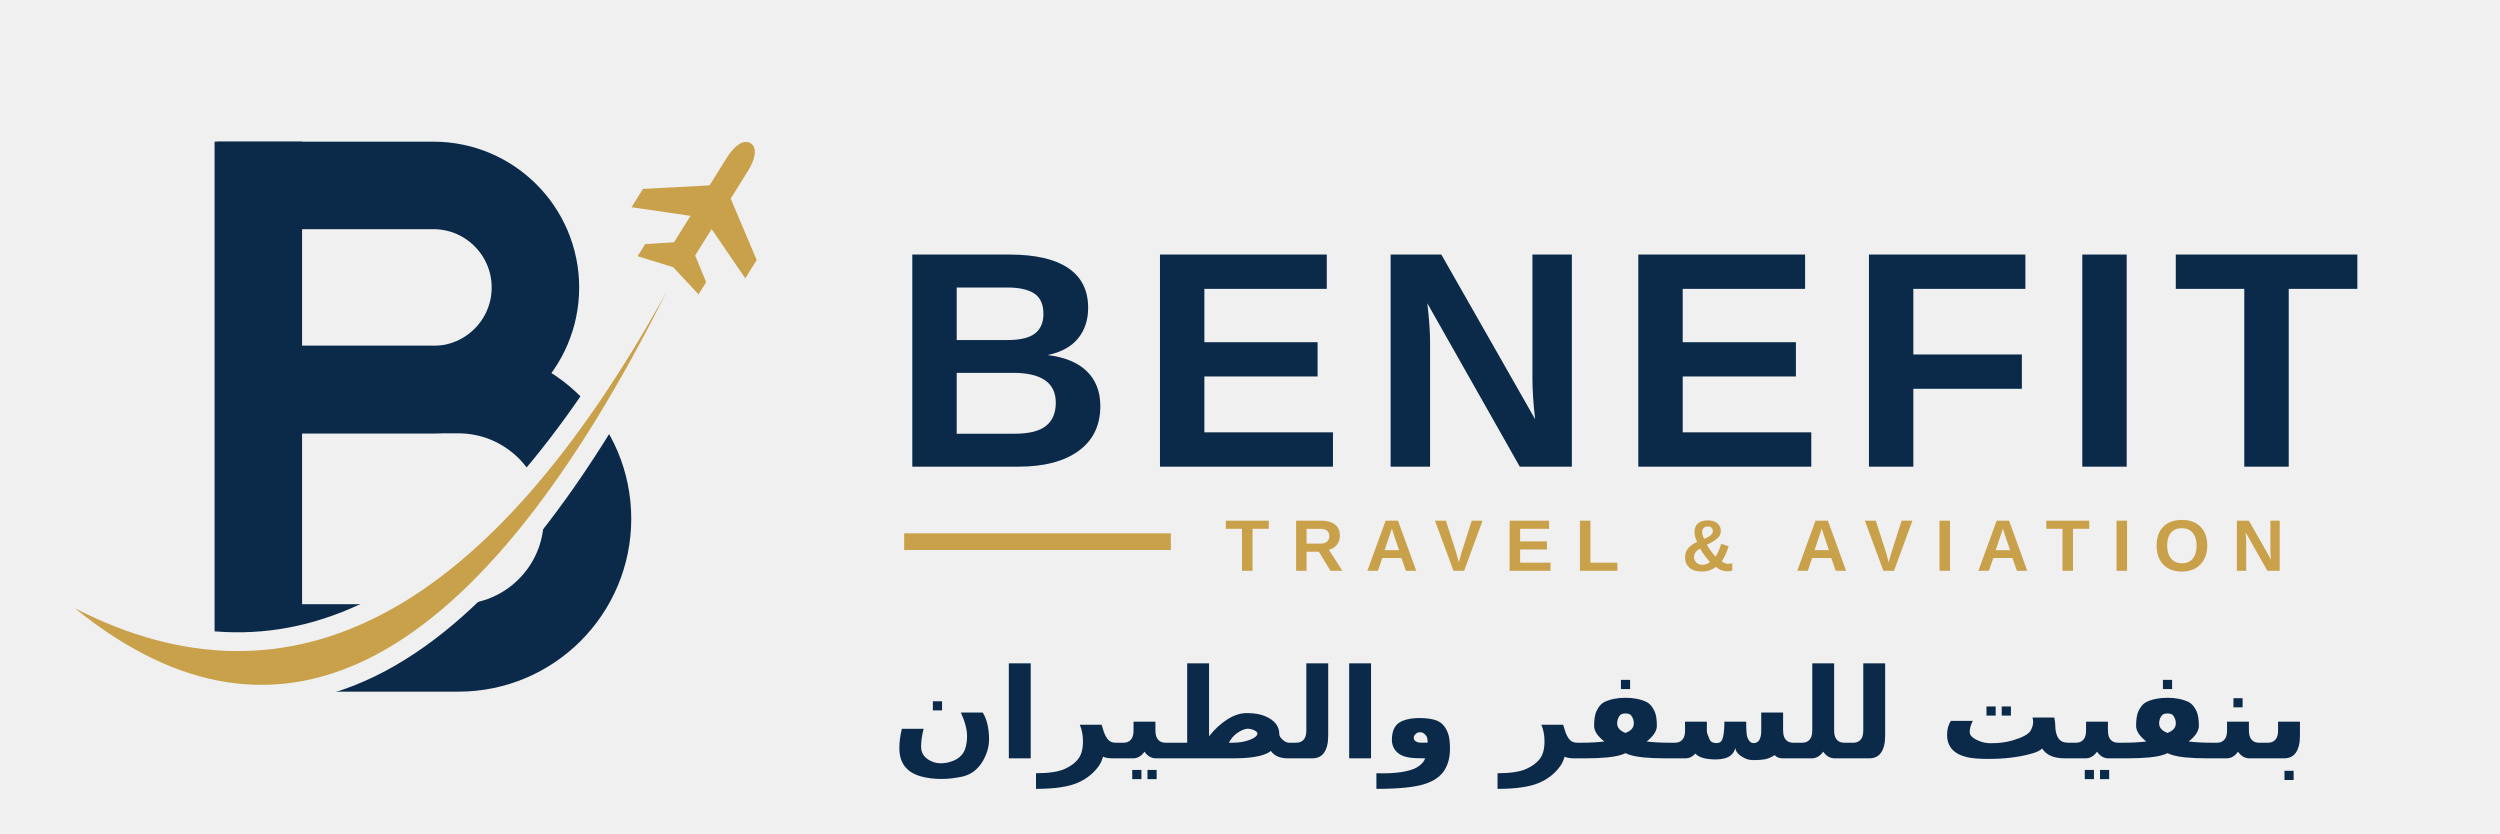
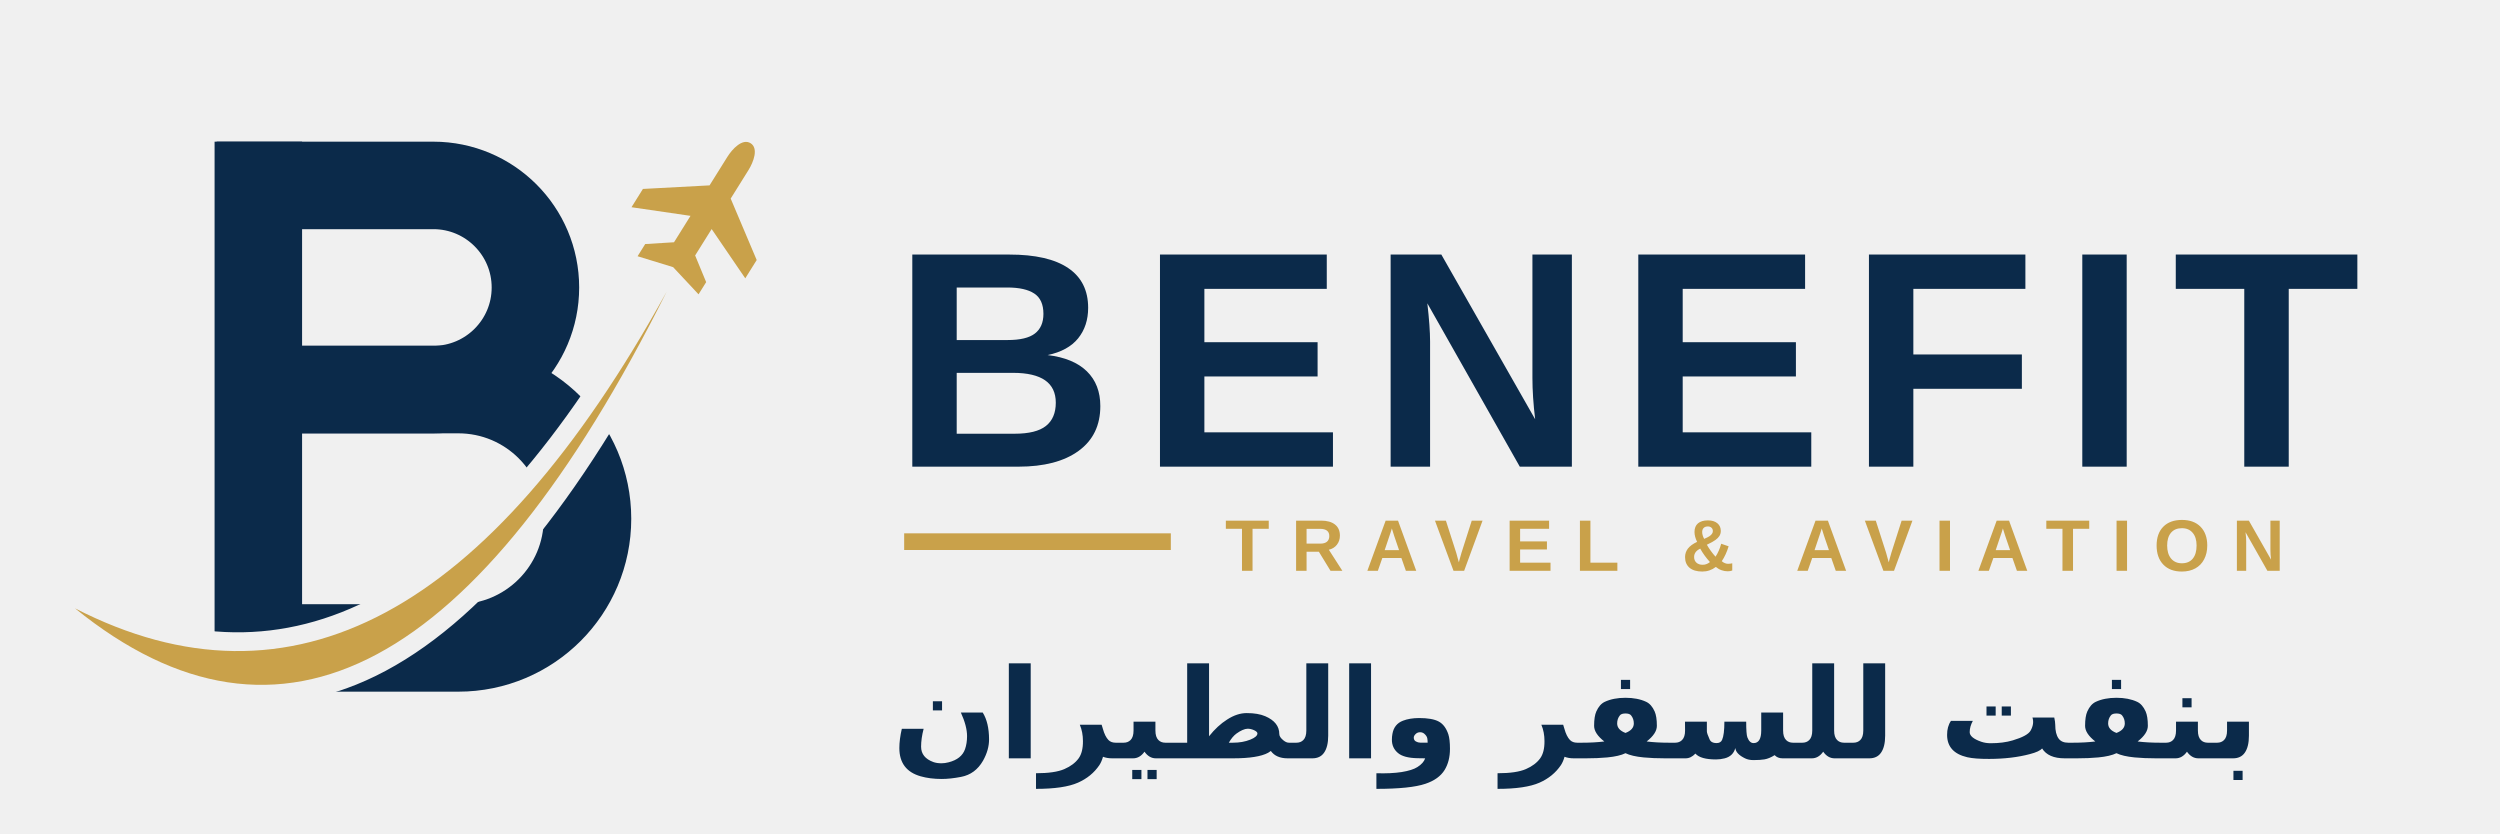
<svg xmlns="http://www.w3.org/2000/svg" viewBox="0 0 600 200" width="1800" height="600">
  <g>
    <defs>
      <mask id="mh" maskUnits="userSpaceOnUse" x="0" y="0" width="200" height="200">
        <rect width="200" height="200" fill="#fff" />
        <path d="M18,146 Q92,206 160,70 Q96,186 18,146 Z" fill="#000" stroke="#000" stroke-width="9" stroke-linejoin="round" />
      </mask>
    </defs>
    <g mask="url(#mh)" fill="none" stroke="#0B2A4A" stroke-width="21" stroke-linejoin="miter">
      <path d="M62,34 V166" />
      <path d="M52,44.5 H104 A24.5,24.5 0 0 1 104,93.5 H62" />
      <path d="M62,93.5 H110 A31,31 0 0 1 110,155.5 H52" />
    </g>
    <path d="M18,146 Q92,206 160,70 Q96,186 18,146 Z" fill="#C9A14A" />
    <path d="M15,0 C15,-2 12,-2.6 10,-2.6 L3,-2.6 L-5,-14 L-9.5,-14 L-4.5,-2.6 L-11,-2.6 L-14.5,-7.5 L-17.5,-7.5 L-15.5,0 L-17.5,7.5 L-14.5,7.5 L-11,2.6 L-4.5,2.6 L-9.5,14 L-5,14 L3,2.6 L10,2.6 C12,2.6 15,2 15,0 Z" fill="#C9A14A" transform="translate(171,49) rotate(-58) scale(1.15)" />
  </g>
  <text x="214" y="112" font-family="Rubik, Arial, sans-serif" font-weight="800" font-size="74" letter-spacing="6" fill="#0B2A4A">BENEFIT</text>
  <rect x="217" y="128" width="64" height="4" fill="#C9A14A" />
  <text x="294" y="137" font-family="Rubik, Arial, sans-serif" font-weight="600" font-size="17.5" letter-spacing="5.2" fill="#C9A14A">TRAVEL &amp; AVIATION</text>
-   <text x="214" y="182" font-family="Rubik, Arial, sans-serif" font-weight="700" font-size="30" fill="#0B2A4A" direction="ltr">بنفيت للسفر والطيران</text>
+   <text x="214" y="182" font-family="Rubik, Arial, sans-serif" font-weight="700" font-size="30" fill="#0B2A4A" direction="ltr">بنفت للسفر والطيران</text>
</svg>
